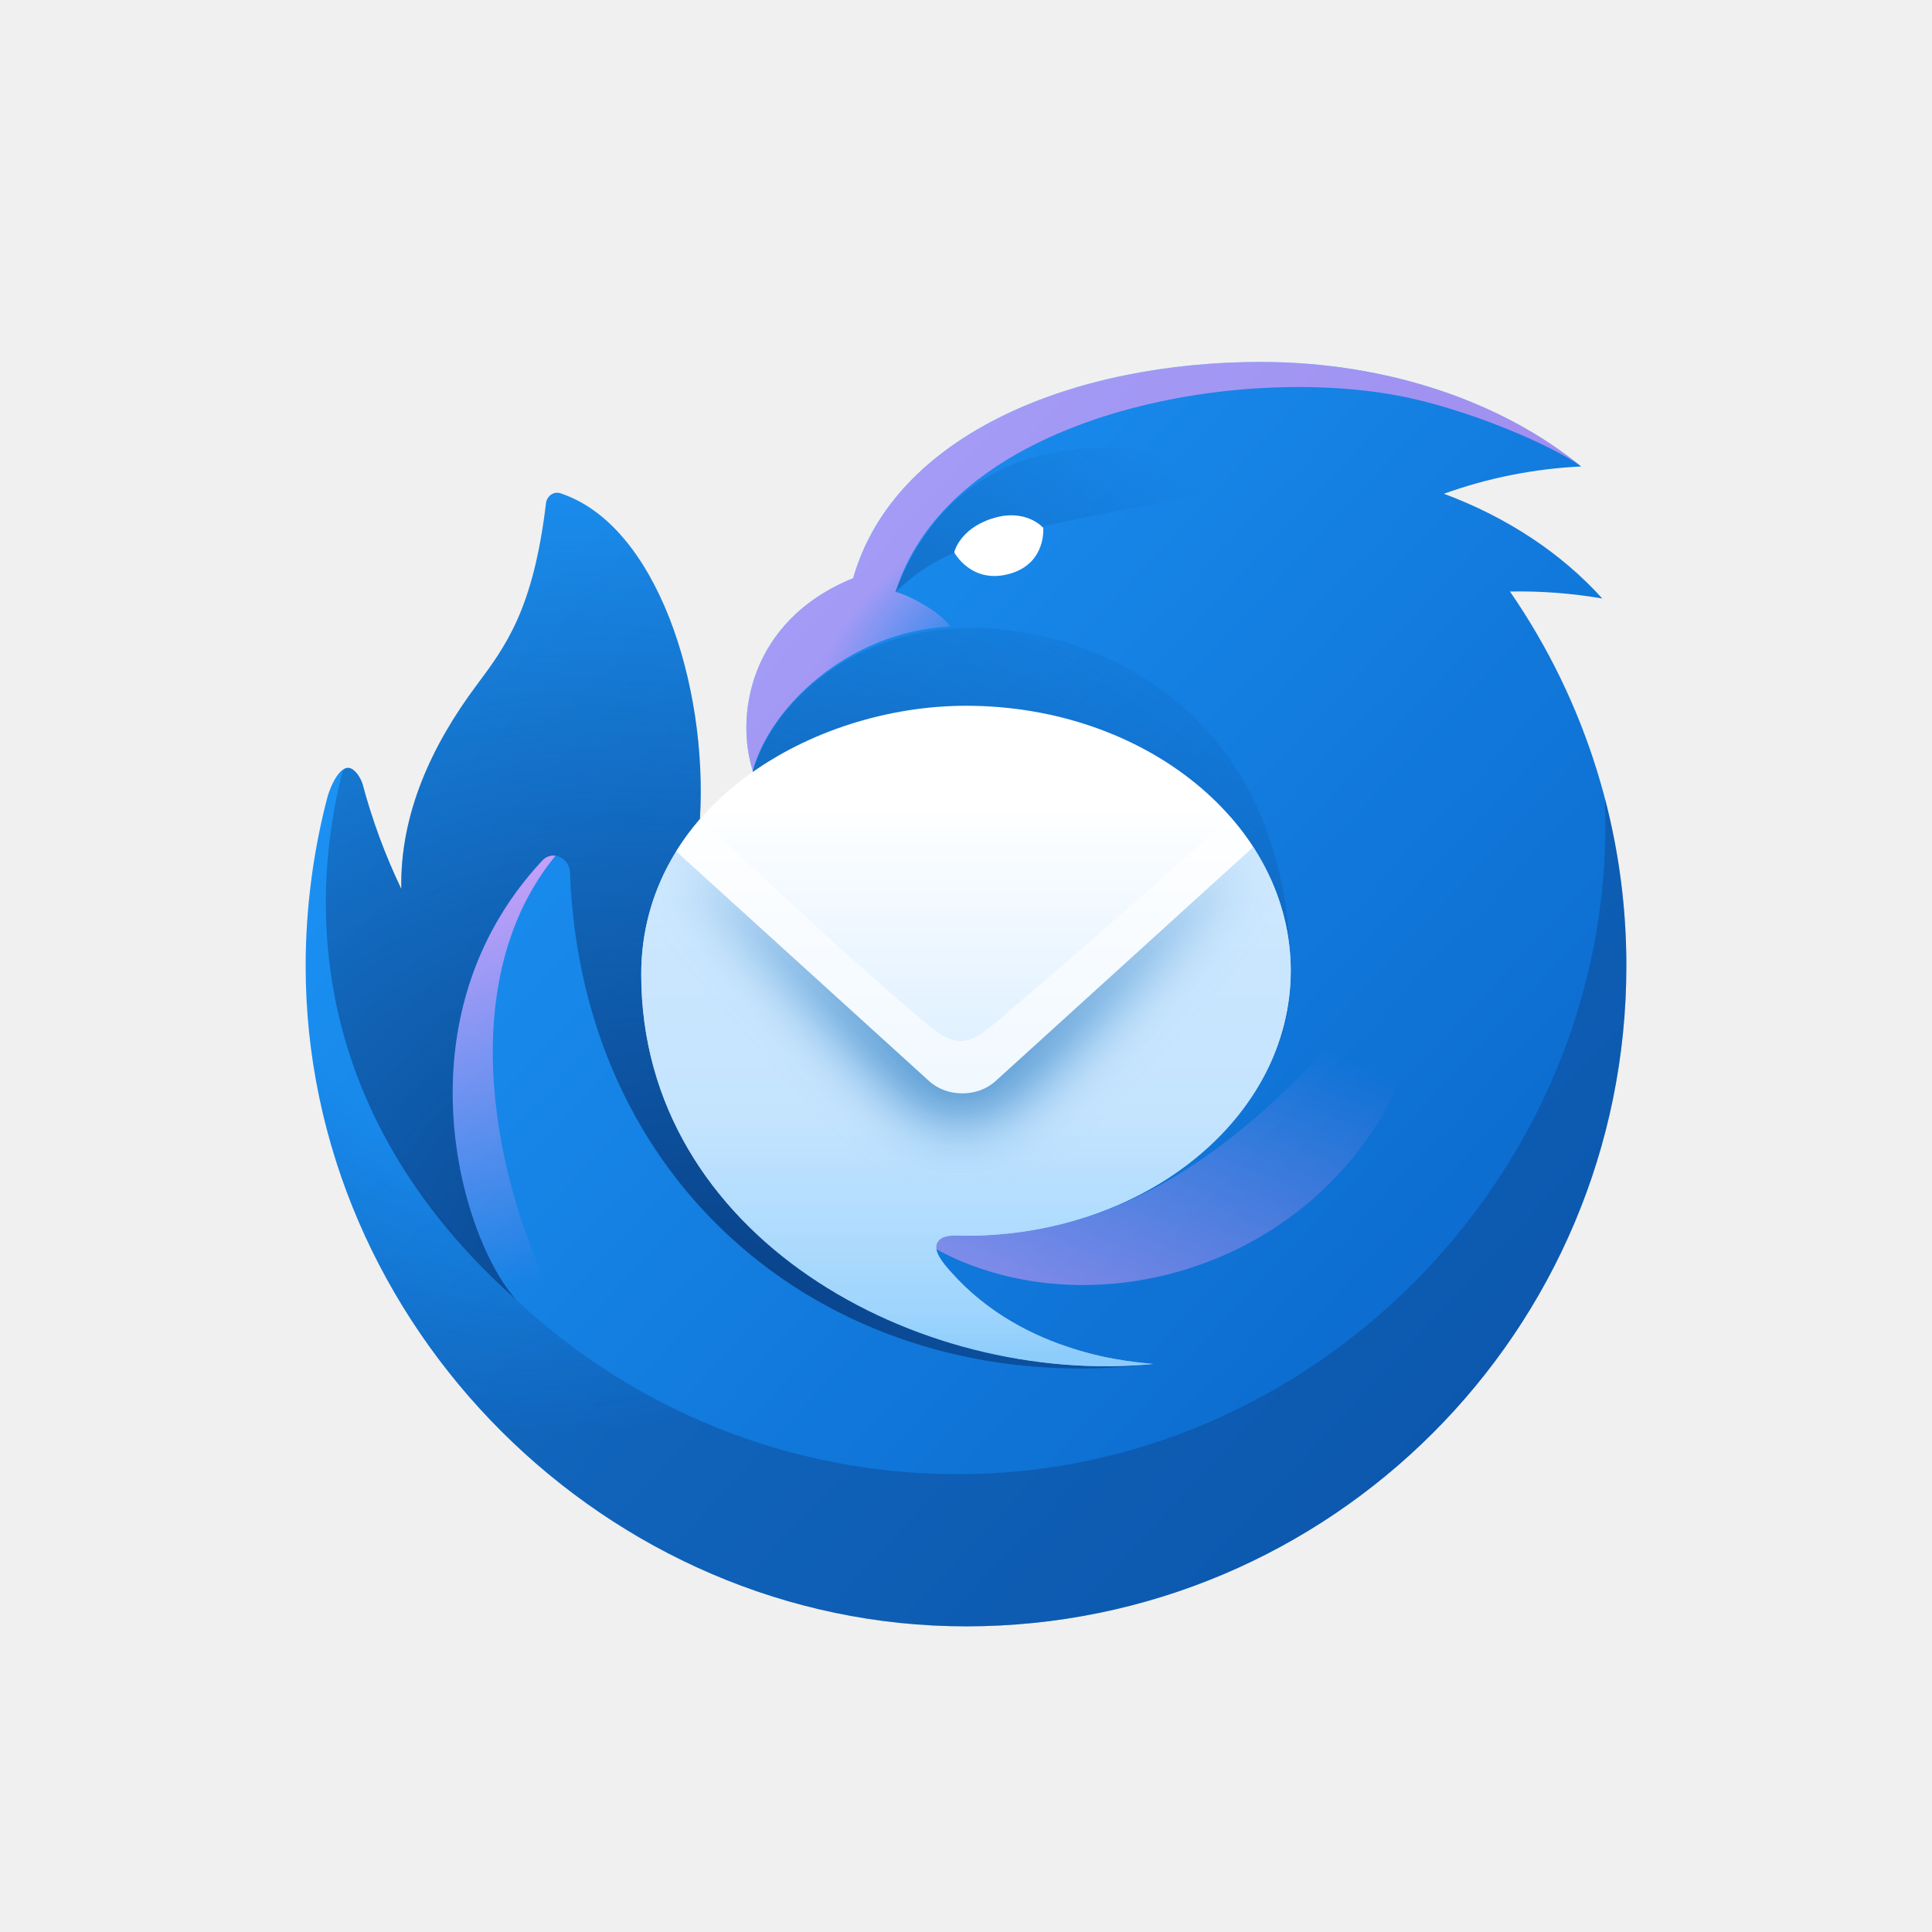
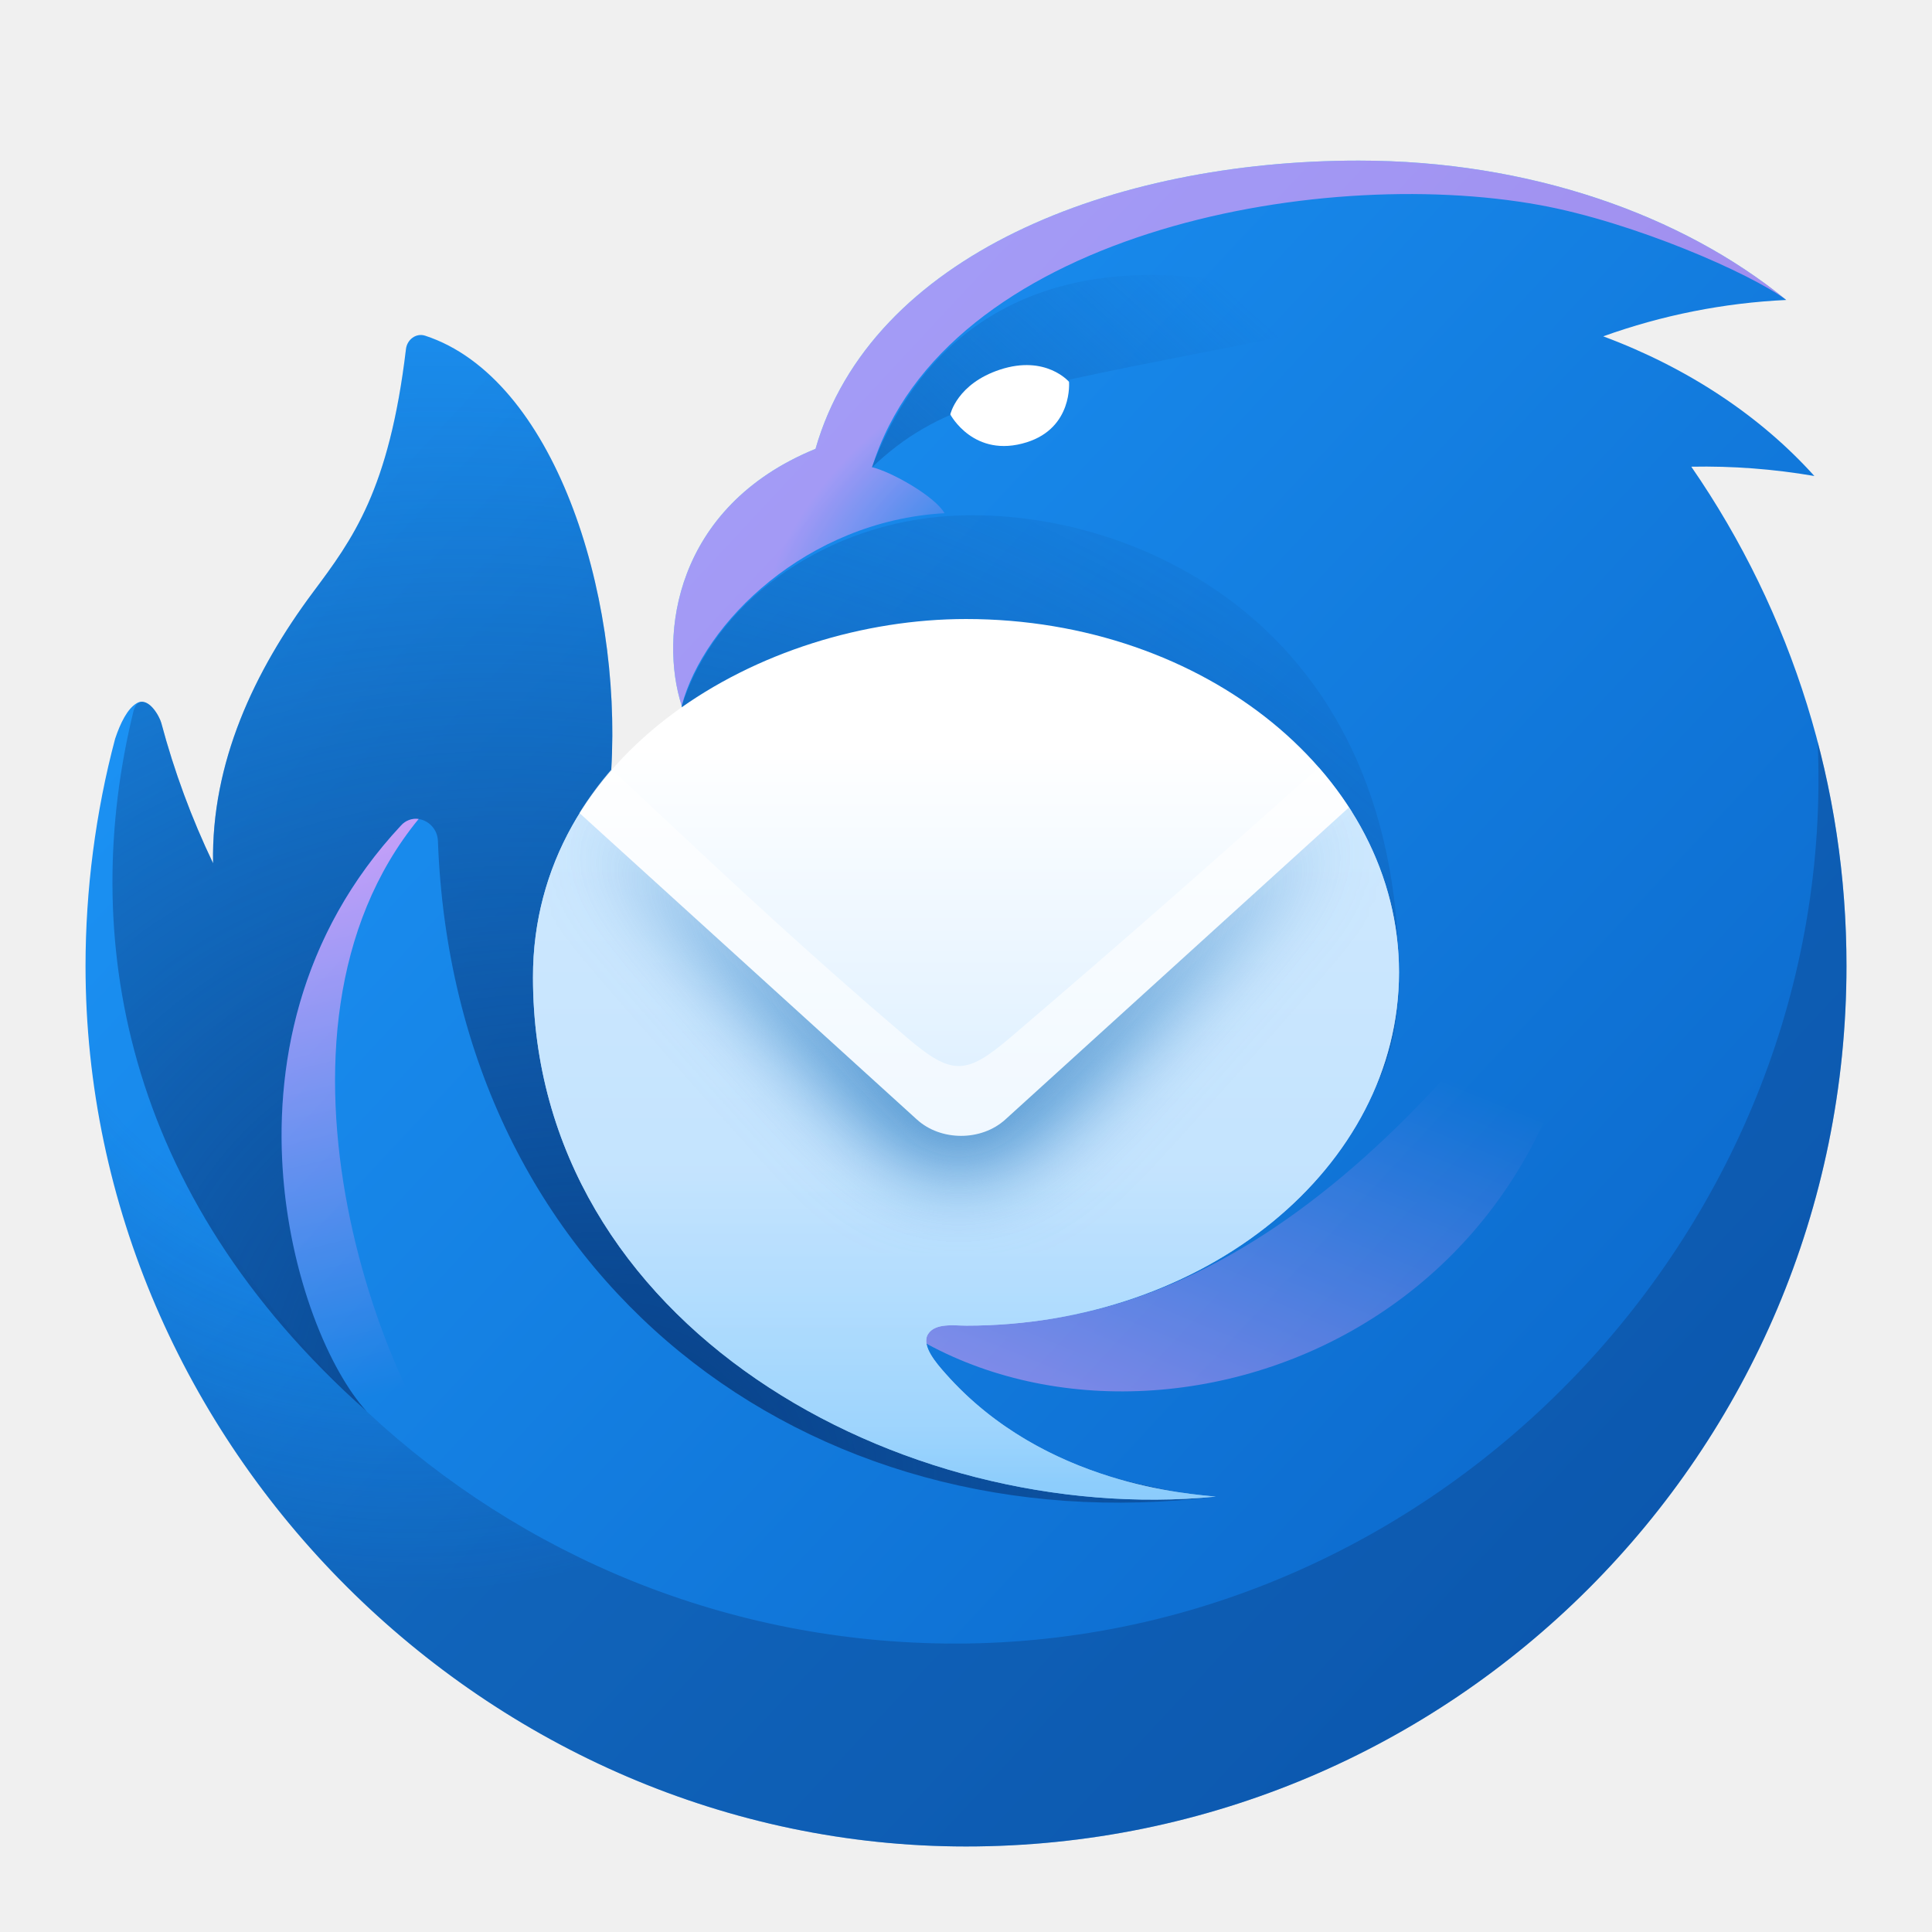
- <svg xmlns="http://www.w3.org/2000/svg" width="1024" height="1024" viewBox="0 0 1024 1024" fill="none">
+ <svg xmlns="http://www.w3.org/2000/svg" width="768" height="768" viewBox="128 128 768 768" fill="none">
  <path d="M452.1 306.5H452.16C474.2 229.45 570.24 191.84 668.11 191.84C735.74 191.84 796.45 213.25 838.07 247.24C813.232 248.411 788.708 253.285 765.31 261.7C798.94 274.2 827.83 293.43 849.24 317.22C833.087 314.439 816.707 313.201 800.32 313.52C840.596 371.863 862.114 441.105 862 512C862 705.3 705.3 862 512 862C321.68 862 162 702.65 162 512C162 481.89 166 450.8 173.77 421.64C175.81 415.52 178.65 409.65 182.42 407.5C187.14 404.81 191.44 412.83 192.13 415.44C197.248 434.61 204.134 453.263 212.7 471.16C211.95 431.2 229.02 394.8 252.5 363.32C268.16 342.33 282.68 322.88 289.38 266.75C289.83 262.98 293.4 260.27 297.01 261.45C347.97 278.13 375.21 362.99 370.98 433.95C399.13 437.98 399 408.57 399 408.57C390 380.91 396 329.5 452 306.5H452.1Z" fill="url(#paint0_linear_1_4)" />
  <path opacity="0.9" d="M850.55 422.87C859.06 615.37 700.81 781.34 507.84 781.34C327.19 781.34 179.16 641.71 165.77 464.49C163.381 481.085 162.125 497.824 162.01 514.59C163.38 704.21 322.67 862 512.01 862C705.31 862 862.01 705.3 862.01 512C862.01 481.2 858.02 451.33 850.55 422.87Z" fill="url(#paint1_radial_1_4)" />
  <path style="mix-blend-mode:screen" d="M503.47 332.01C499.7 325.34 482.29 315.47 474.68 313.75C503.48 221.5 650.2 193.18 740 209.5C777.37 216.3 823.91 236.66 838.07 247.24C796.45 213.25 735.73 191.84 668.11 191.84C570.24 191.84 474.2 229.45 452.16 306.5H452C396 329.5 390 380.93 399 408.58C407.64 375.59 448.75 335.05 503.47 332.01Z" fill="url(#paint2_radial_1_4)" />
  <path d="M605.18 268.3C526.56 283.77 500.87 288.83 474.56 313.84C504.11 235.61 579.54 219.75 669.42 255.41C648.028 259.82 626.615 264.12 605.18 268.31V268.3Z" fill="url(#paint3_linear_1_4)" />
  <path d="M181 410.93C159.52 498.87 176.12 602.23 273.7 688.97C244.65 657.2 209.18 539.9 287.45 456.1C292.72 450.45 301.79 454.6 302.08 462.32C308.53 636.48 449.06 742.85 611.08 722.96C560.88 720.14 394.86 661.99 518.36 638.99C582.91 626.96 684.12 608.11 684.12 517.29C684.12 370.07 570.29 327.03 501.26 333.43C454.02 337.81 411.97 367.79 399.03 408.56C404 424.63 384.19 435.88 370.98 433.99C375.22 363.04 347.98 278.13 297.01 261.45C293.41 260.27 289.83 262.98 289.38 266.75C282.68 322.88 268.16 342.33 252.51 363.32C229.02 394.81 211.95 431.2 212.7 471.16C204.134 453.263 197.248 434.61 192.13 415.44C191.56 413.28 188.43 407.25 184.65 406.97C182.6 406.82 181.51 408.82 181 410.93Z" fill="url(#paint4_radial_1_4)" />
  <path style="mix-blend-mode:screen" d="M474.99 647.9C570.03 725.07 761.16 667.21 761.16 479.58C684 596.54 585.72 677.22 475 647.9H474.99Z" fill="url(#paint5_linear_1_4)" />
  <path style="mix-blend-mode:screen" d="M287.45 456.1C288.314 455.133 289.403 454.394 290.62 453.947C291.838 453.501 293.146 453.361 294.43 453.54C224.37 538.99 280.88 689.06 319.66 725.93C321.83 732.07 282.87 700.14 277.5 692.67C248 667.64 205.72 543.61 287.45 456.1Z" fill="url(#paint6_linear_1_4)" />
  <path d="M512 654.97C607.06 654.97 684.13 592.09 684.13 514.52C684.13 436.95 607.06 374.07 512 374.07C430.9 374.07 339.83 426.83 339.87 516.57C339.91 655.24 486.41 735.02 611.29 722.94C601.91 721.85 543.39 718.74 503.84 674C500.27 669.97 494.08 662.93 496.89 658.36C499.69 653.79 507.41 654.96 511.99 654.96L512 654.97Z" fill="url(#paint7_linear_1_4)" />
  <path opacity="0.6" d="M665.38 450.7L529.34 580.88C517.27 589.46 504.42 590.08 491.74 582.3L358.31 451.18C362.117 445.062 366.396 439.251 371.11 433.8L385.11 446.9C420.15 479.74 448.48 506.27 488.41 540.35C506.43 555.73 512.03 555.43 529.71 540.35C575.39 501.35 608.8 471.85 652.23 433.06C657.07 438.586 661.464 444.488 665.37 450.71L665.38 450.7Z" fill="white" />
  <mask id="mask0_1_4" style="mask-type:luminance" maskUnits="userSpaceOnUse" x="339" y="448" width="346" height="277">
    <path d="M684.13 514.52C684.13 592.09 607.06 654.97 512 654.97C507.41 654.97 499.7 653.79 496.89 658.37C494.08 662.93 500.27 669.97 503.84 674C541 716.04 594.91 721.33 609.06 722.72L611.29 722.94C486.41 735.02 339.91 655.24 339.87 516.57C339.74 493.482 346.165 470.831 358.4 451.25L492.48 573.03C502.02 581.69 518.09 581.69 527.63 573.03L664.25 448.94C676.95 468.52 684.13 490.84 684.13 514.52Z" fill="white" />
  </mask>
  <g mask="url(#mask0_1_4)">
    <path opacity="0.7" d="M300 352.53H735.07V747H300V352.53Z" fill="url(#paint8_linear_1_4)" />
    <g filter="url(#filter0_f_1_4)">
      <path fill-rule="evenodd" clip-rule="evenodd" d="M472.04 573.85C446.69 547.47 370.77 459.82 370.77 459.82L376.64 460.08L495.5 548.85C504.4 555.32 517.1 555.25 525.92 548.7L642.47 460.2L648.65 459.71C648.65 459.71 575.21 545.28 547.08 573.47C518.95 601.66 497.39 600.23 472.04 573.85Z" fill="#458FCD" />
    </g>
  </g>
  <path d="M536.15 303.81C554.57 298.01 552.95 279.78 552.95 279.78C552.95 279.78 543.74 268.93 525.49 274.94C508.41 280.57 505.76 292.74 505.76 292.74C505.76 292.74 515.09 310.44 536.15 303.81Z" fill="white" />
  <defs>
    <filter id="filter0_f_1_4" x="338.77" y="427.71" width="341.88" height="198.416" filterUnits="userSpaceOnUse" color-interpolation-filters="sRGB">
      <feFlood flood-opacity="0" result="BackgroundImageFix" />
      <feBlend mode="normal" in="SourceGraphic" in2="BackgroundImageFix" result="shape" />
      <feGaussianBlur stdDeviation="16" result="effect1_foregroundBlur_1_4" />
    </filter>
    <linearGradient id="paint0_linear_1_4" x1="283.48" y1="307.2" x2="776.88" y2="767.42" gradientUnits="userSpaceOnUse">
      <stop stop-color="#1B91F3" />
      <stop offset="1" stop-color="#0B68CB" />
    </linearGradient>
    <radialGradient id="paint1_radial_1_4" cx="0" cy="0" r="1" gradientUnits="userSpaceOnUse" gradientTransform="translate(282.57 465.55) rotate(66.5177) scale(295.96 283.519)">
      <stop offset="0.53" stop-color="#0B4186" stop-opacity="0" />
      <stop offset="1" stop-color="#0B4186" stop-opacity="0.45" />
    </radialGradient>
    <radialGradient id="paint2_radial_1_4" cx="0" cy="0" r="1" gradientUnits="userSpaceOnUse" gradientTransform="translate(521 344) rotate(-127.997) scale(63.2702 104.698)">
      <stop stop-color="#EF3ACC" stop-opacity="0" />
      <stop offset="1" stop-color="#EF3ACC" stop-opacity="0.64" />
    </radialGradient>
    <linearGradient id="paint3_linear_1_4" x1="420.77" y1="425.01" x2="598.31" y2="227.37" gradientUnits="userSpaceOnUse">
      <stop stop-color="#0F5DB0" />
      <stop offset="1" stop-color="#0F5DB0" stop-opacity="0" />
    </linearGradient>
    <radialGradient id="paint4_radial_1_4" cx="0" cy="0" r="1" gradientUnits="userSpaceOnUse" gradientTransform="translate(380 702.7) rotate(-64.2624) scale(461.716 570.355)">
      <stop offset="0.02" stop-color="#094188" />
      <stop offset="0.97" stop-color="#0B4186" stop-opacity="0" />
    </radialGradient>
    <linearGradient id="paint5_linear_1_4" x1="731.92" y1="568.11" x2="649.37" y2="770.8" gradientUnits="userSpaceOnUse">
      <stop stop-color="#E247C4" stop-opacity="0" />
      <stop offset="1" stop-color="#E247C4" stop-opacity="0.64" />
    </linearGradient>
    <linearGradient id="paint6_linear_1_4" x1="220.01" y1="386.34" x2="292.74" y2="679.06" gradientUnits="userSpaceOnUse">
      <stop offset="0.1" stop-color="#EF3ACC" />
      <stop offset="1" stop-color="#EF3ACC" stop-opacity="0" />
    </linearGradient>
    <linearGradient id="paint7_linear_1_4" x1="512" y1="425.5" x2="512" y2="721.5" gradientUnits="userSpaceOnUse">
      <stop stop-color="white" />
      <stop offset="0.91" stop-color="#BEE1FE" />
      <stop offset="1" stop-color="#96CEFD" />
    </linearGradient>
    <linearGradient id="paint8_linear_1_4" x1="517.54" y1="593" x2="517.54" y2="717" gradientUnits="userSpaceOnUse">
      <stop stop-color="#BCE0FD" />
      <stop offset="1" stop-color="#88CCFC" />
    </linearGradient>
  </defs>
</svg>
